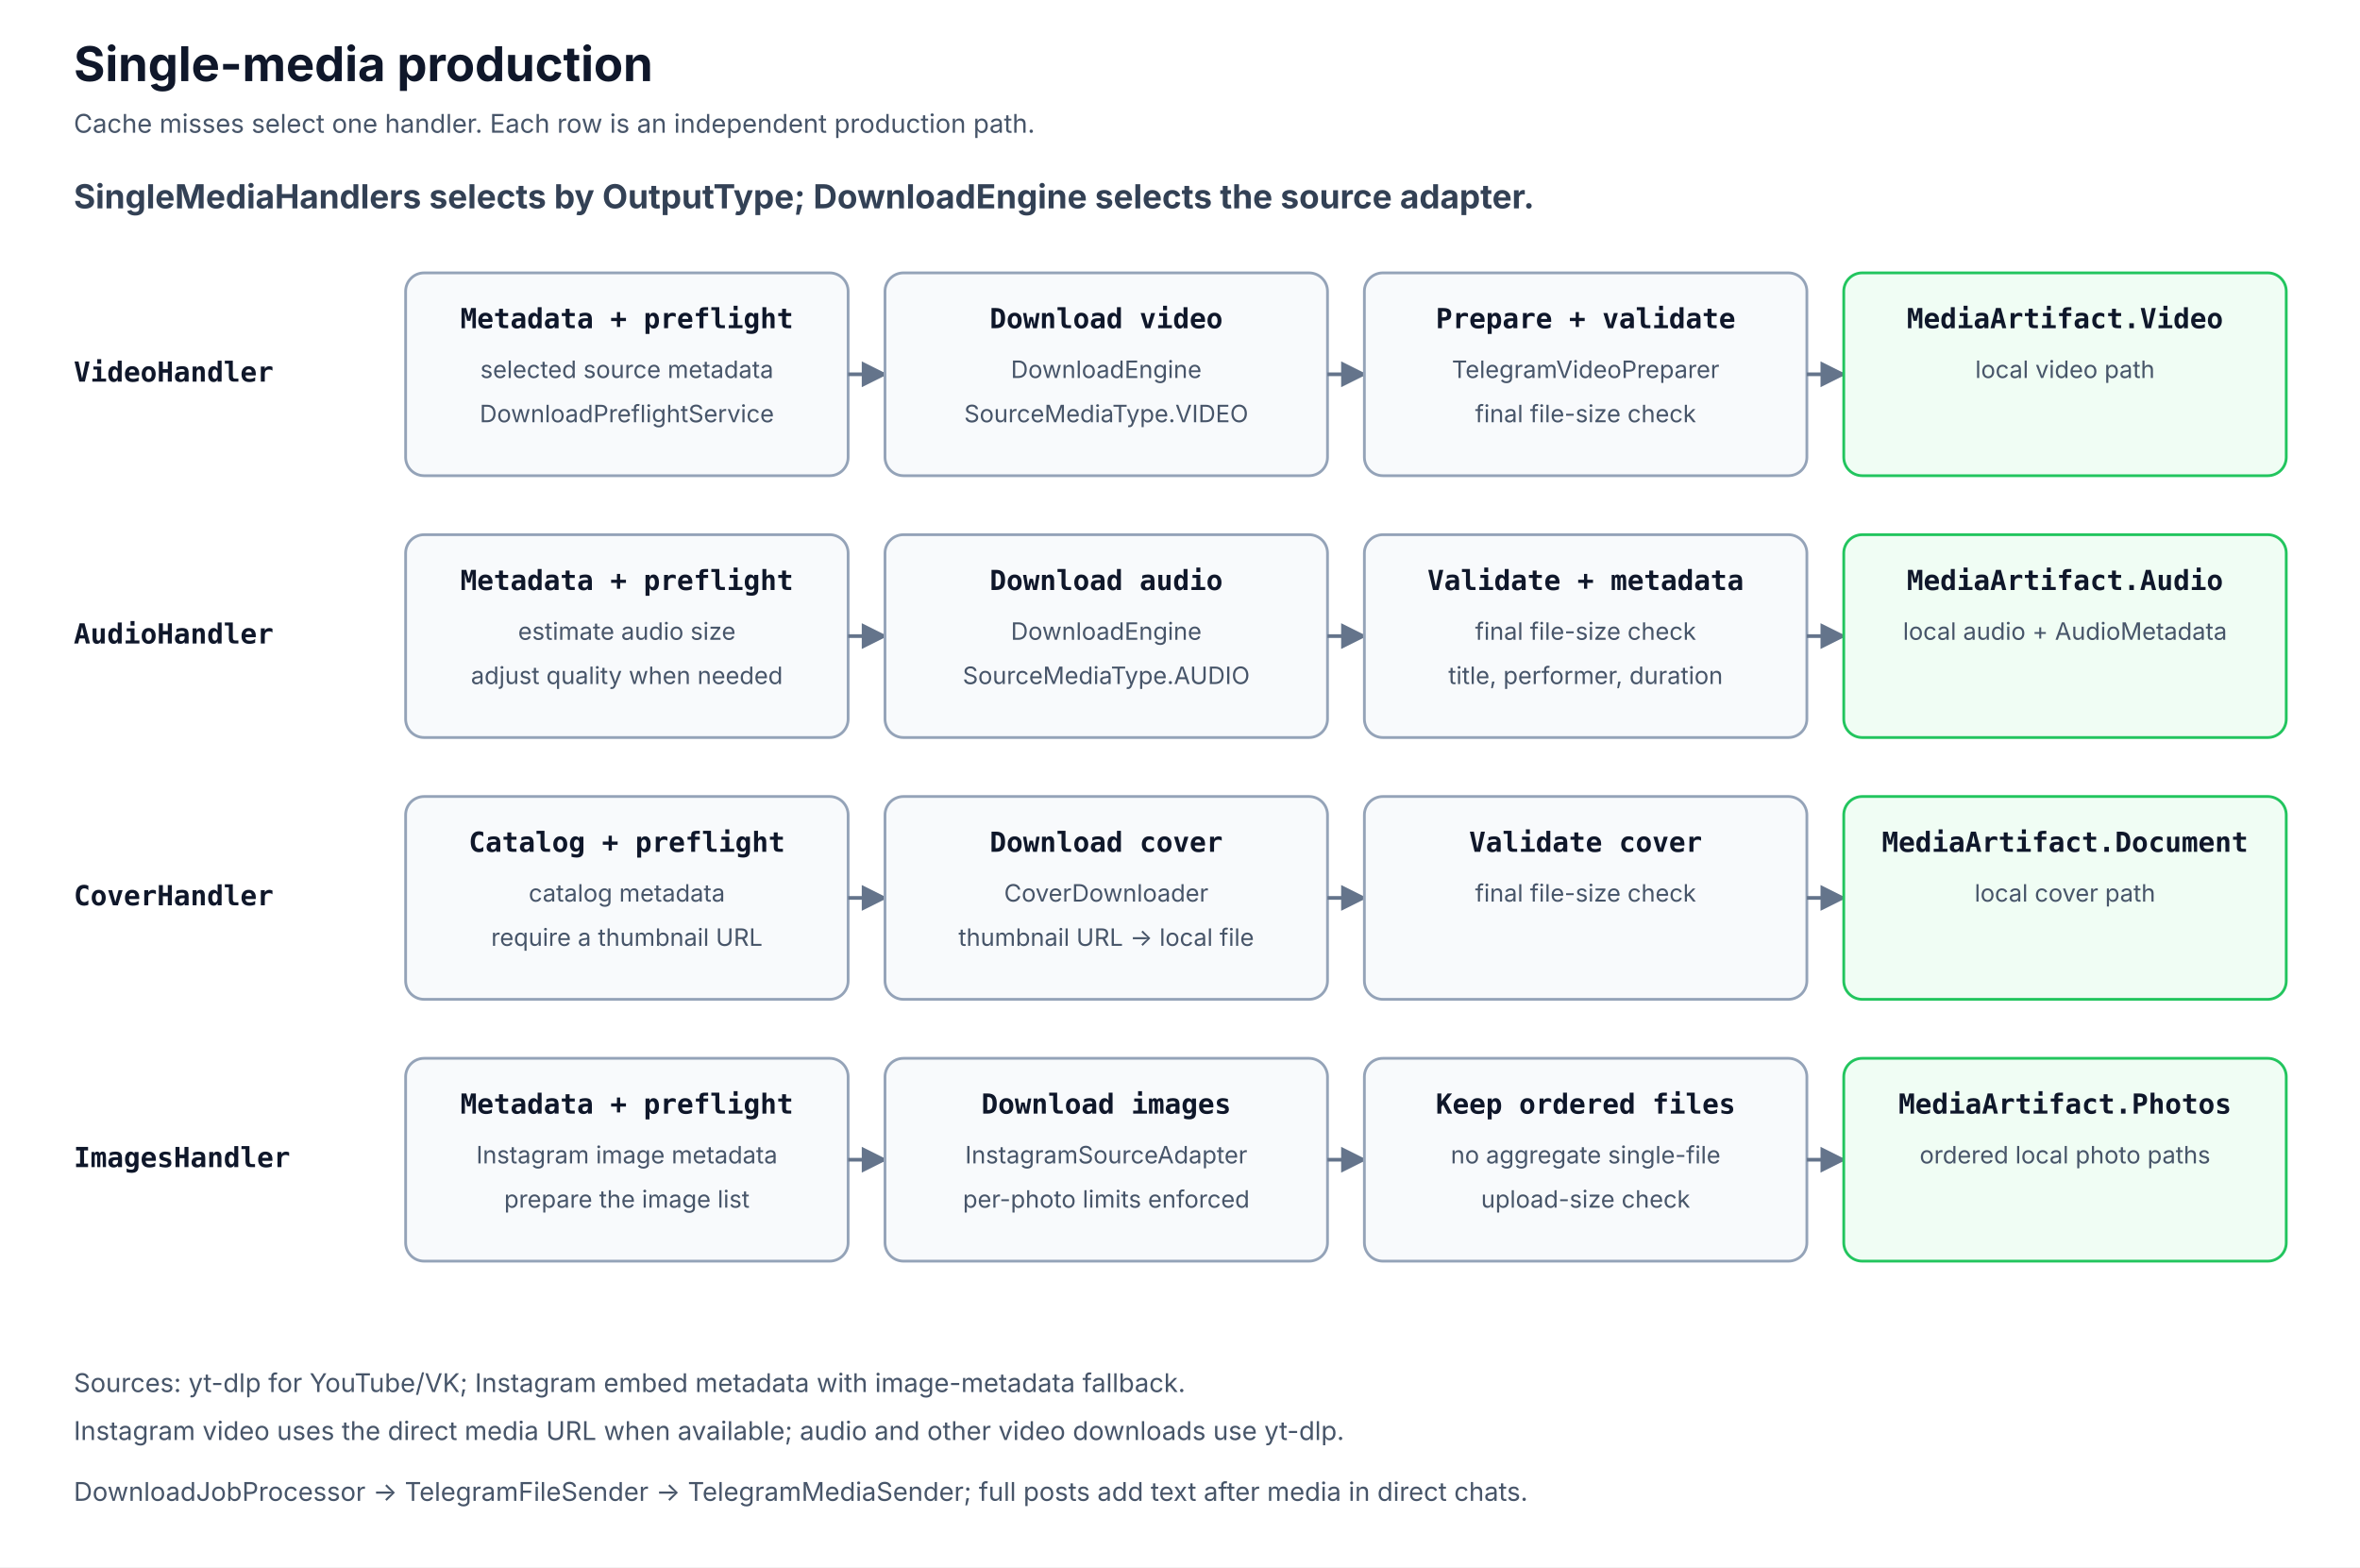
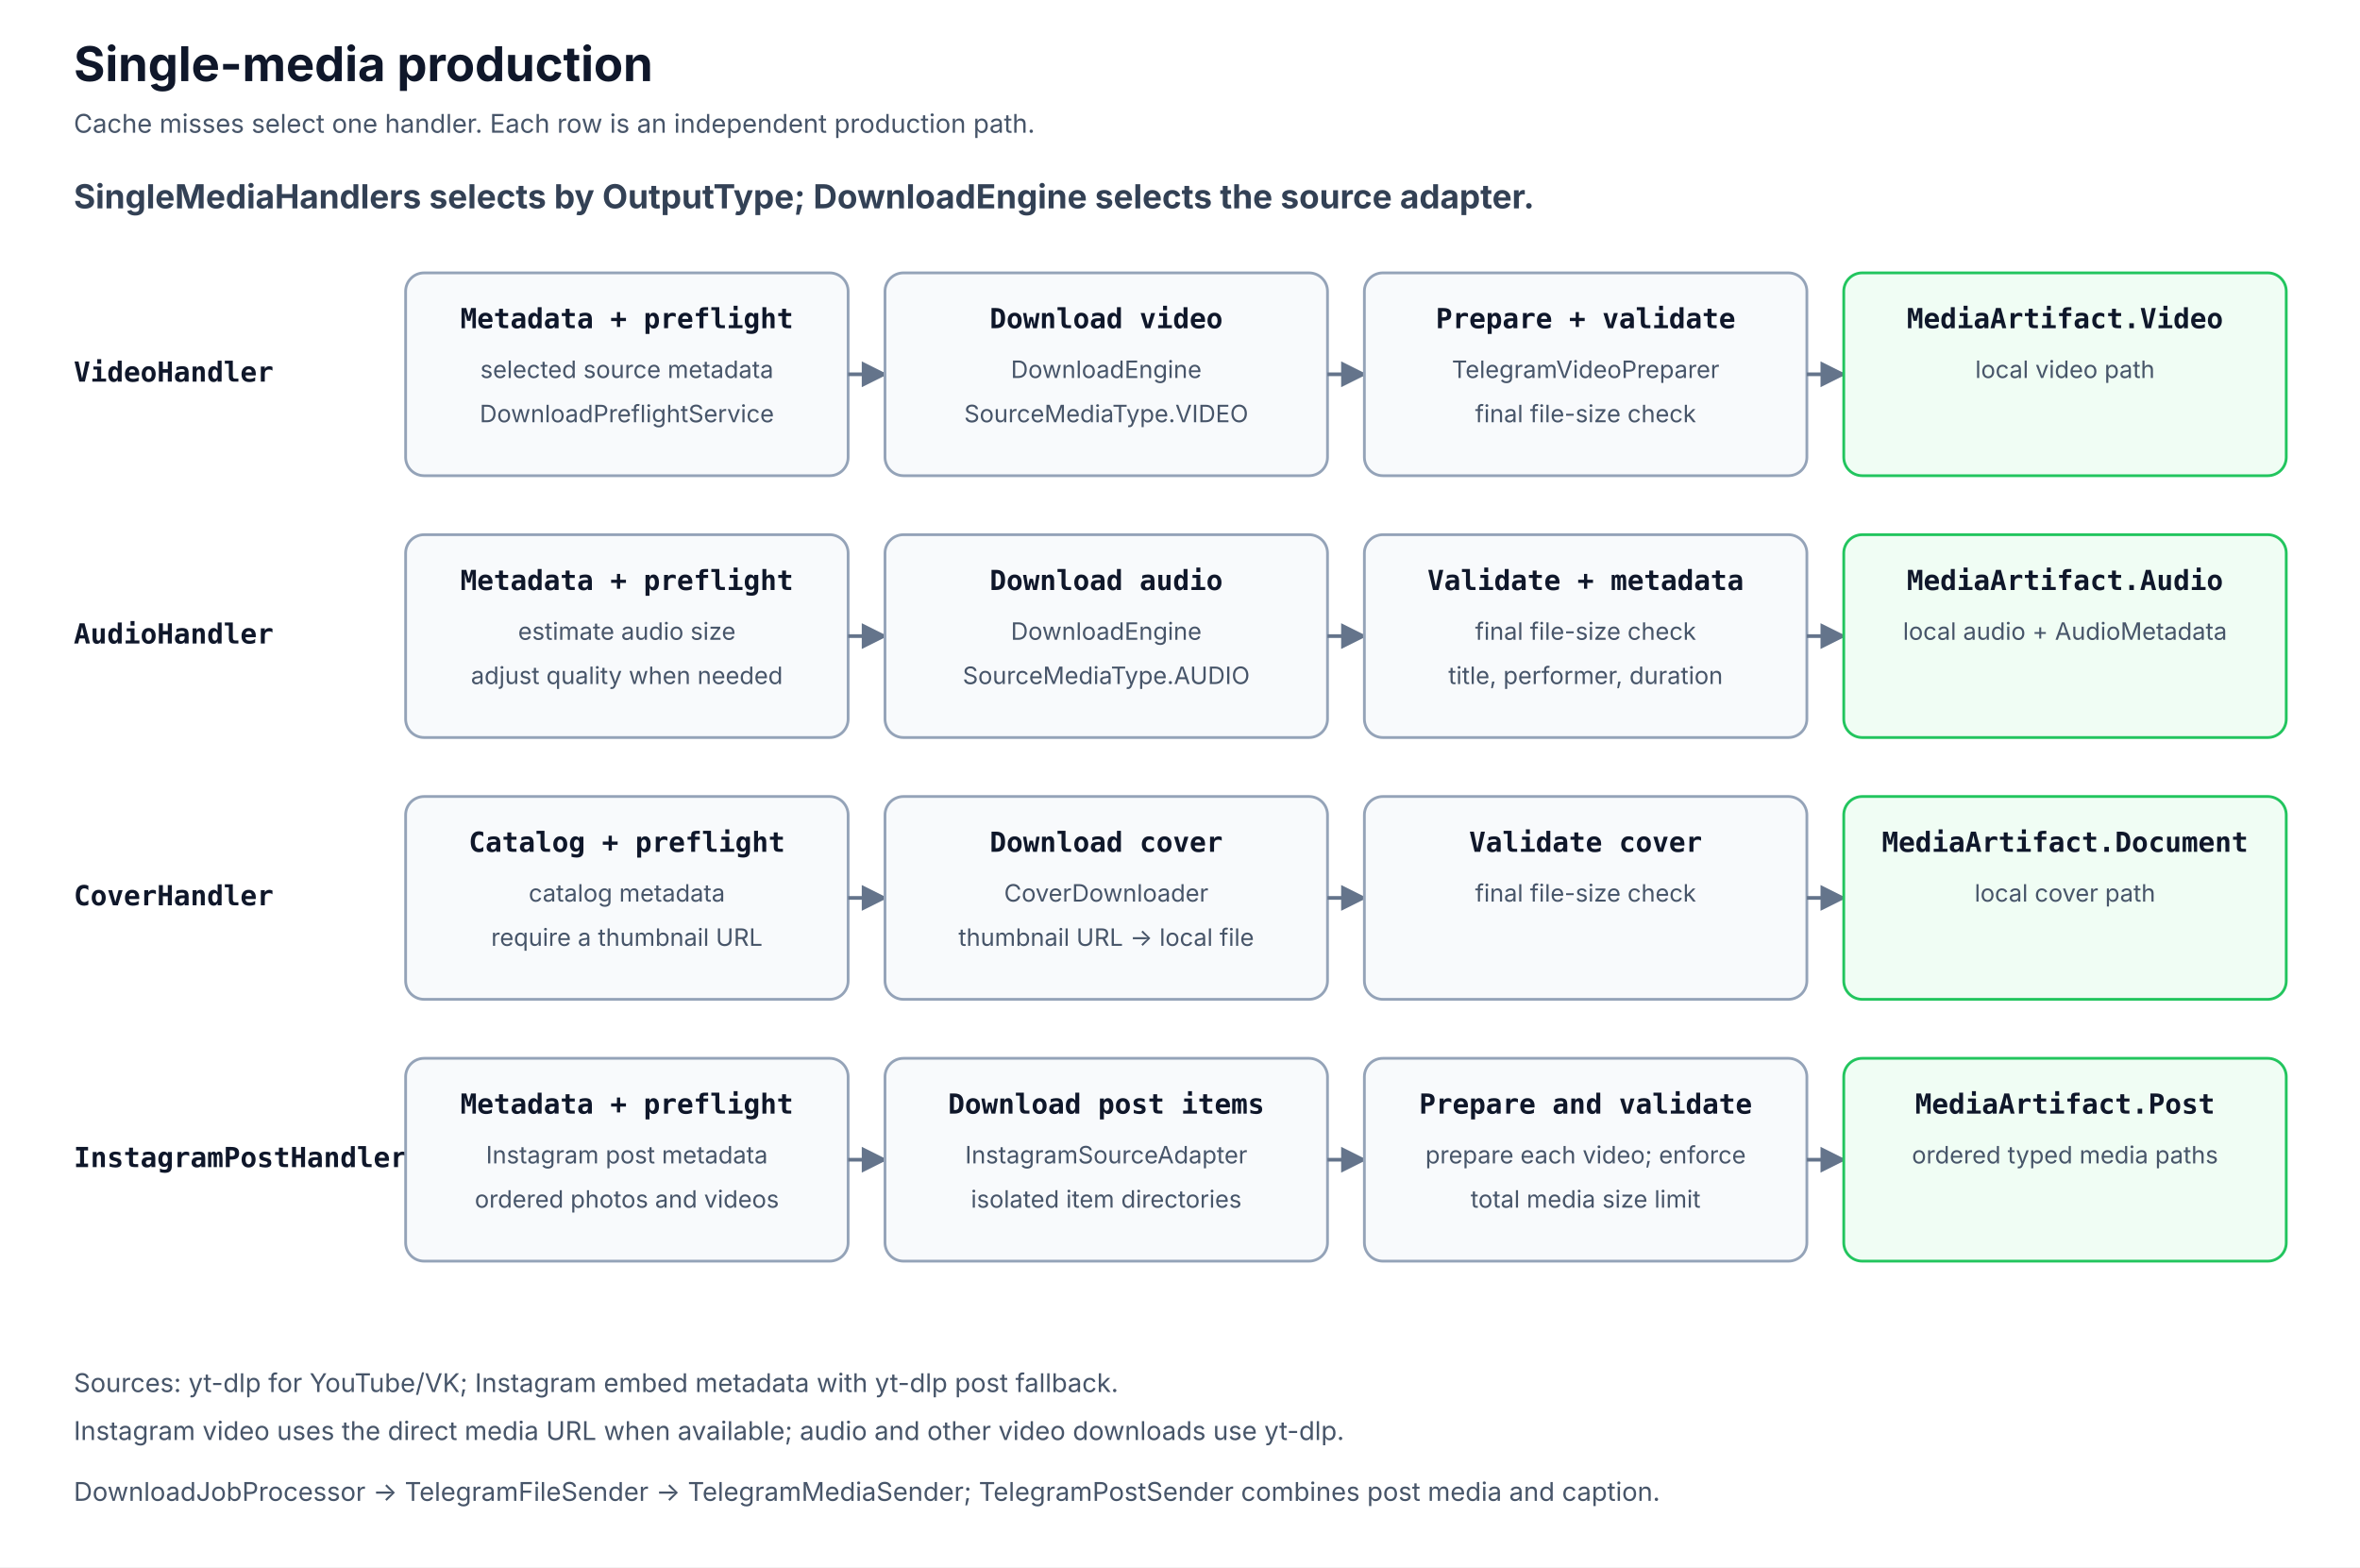
<svg xmlns="http://www.w3.org/2000/svg" width="1280" height="850" viewBox="0 0 1280 850" role="img" aria-labelledby="title description">
  <defs>
    <marker id="arrow" viewBox="0 0 10 10" refX="9" refY="5" markerWidth="7" markerHeight="7" orient="auto-start-reverse">
      <path d="M 0 0 L 10 5 L 0 10 z" fill="#64748b" />
    </marker>
    <style>
      .title { font: 700 26px -apple-system, BlinkMacSystemFont, "Segoe UI", sans-serif; fill: #0f172a; }
      .stage { font: 700 18px -apple-system, BlinkMacSystemFont, "Segoe UI", sans-serif; fill: #334155; }
      .name { font: 600 15px ui-monospace, SFMono-Regular, Menlo, Consolas, monospace; fill: #0f172a; }
      .note { font: 14px -apple-system, BlinkMacSystemFont, "Segoe UI", sans-serif; fill: #475569; }
      .small { font: 13px -apple-system, BlinkMacSystemFont, "Segoe UI", sans-serif; fill: #475569; }
      .box { fill: #f8fafc; stroke: #94a3b8; stroke-width: 1.5; rx: 10; }
      .store { fill: #eff6ff; stroke: #3b82f6; stroke-width: 1.5; rx: 10; }
      .external { fill: #f0fdf4; stroke: #22c55e; stroke-width: 1.5; rx: 10; }
      .panel { fill: #ffffff; stroke: #cbd5e1; stroke-width: 1.5; rx: 14; }
      .arrow { fill: none; stroke: #64748b; stroke-width: 2; marker-end: url(#arrow); }
      .divider { stroke: #cbd5e1; stroke-width: 1.5; }
    </style>
  </defs>
  <rect width="1280" height="850" fill="#ffffff" />
  <text x="40" y="44" class="title">Single-media production</text>
  <text x="40" y="72" class="note">Cache misses select one handler. Each row is an independent production path.</text>
  <text x="40" y="113" class="stage">SingleMediaHandlers selects by OutputType; DownloadEngine selects the source adapter.</text>
  <text x="40" y="207" class="name">VideoHandler</text>
  <rect x="220" y="148" width="240" height="110" class="box" />
  <text x="340.0" y="178" class="name" text-anchor="middle">Metadata + preflight</text>
  <text x="340.0" y="205" class="small" text-anchor="middle">selected source metadata</text>
  <text x="340.0" y="229" class="small" text-anchor="middle">DownloadPreflightService</text>
  <path d="M 460 203 H 480" class="arrow" />
  <rect x="480" y="148" width="240" height="110" class="box" />
  <text x="600.0" y="178" class="name" text-anchor="middle">Download video</text>
  <text x="600.0" y="205" class="small" text-anchor="middle">DownloadEngine</text>
  <text x="600.0" y="229" class="small" text-anchor="middle">SourceMediaType.VIDEO</text>
  <path d="M 720 203 H 740" class="arrow" />
  <rect x="740" y="148" width="240" height="110" class="box" />
  <text x="860.0" y="178" class="name" text-anchor="middle">Prepare + validate</text>
  <text x="860.0" y="205" class="small" text-anchor="middle">TelegramVideoPreparer</text>
  <text x="860.0" y="229" class="small" text-anchor="middle">final file-size check</text>
  <path d="M 980 203 H 1000" class="arrow" />
  <rect x="1000" y="148" width="240" height="110" class="external" />
  <text x="1120.0" y="178" class="name" text-anchor="middle">MediaArtifact.Video</text>
  <text x="1120.0" y="205" class="small" text-anchor="middle">local video path</text>
  <text x="40" y="349" class="name">AudioHandler</text>
  <rect x="220" y="290" width="240" height="110" class="box" />
  <text x="340.0" y="320" class="name" text-anchor="middle">Metadata + preflight</text>
  <text x="340.0" y="347" class="small" text-anchor="middle">estimate audio size</text>
  <text x="340.0" y="371" class="small" text-anchor="middle">adjust quality when needed</text>
  <path d="M 460 345 H 480" class="arrow" />
  <rect x="480" y="290" width="240" height="110" class="box" />
  <text x="600.0" y="320" class="name" text-anchor="middle">Download audio</text>
  <text x="600.0" y="347" class="small" text-anchor="middle">DownloadEngine</text>
  <text x="600.0" y="371" class="small" text-anchor="middle">SourceMediaType.AUDIO</text>
  <path d="M 720 345 H 740" class="arrow" />
  <rect x="740" y="290" width="240" height="110" class="box" />
  <text x="860.0" y="320" class="name" text-anchor="middle">Validate + metadata</text>
  <text x="860.0" y="347" class="small" text-anchor="middle">final file-size check</text>
  <text x="860.0" y="371" class="small" text-anchor="middle">title, performer, duration</text>
  <path d="M 980 345 H 1000" class="arrow" />
  <rect x="1000" y="290" width="240" height="110" class="external" />
  <text x="1120.0" y="320" class="name" text-anchor="middle">MediaArtifact.Audio</text>
  <text x="1120.0" y="347" class="small" text-anchor="middle">local audio + AudioMetadata</text>
  <text x="40" y="491" class="name">CoverHandler</text>
  <rect x="220" y="432" width="240" height="110" class="box" />
  <text x="340.0" y="462" class="name" text-anchor="middle">Catalog + preflight</text>
  <text x="340.0" y="489" class="small" text-anchor="middle">catalog metadata</text>
  <text x="340.0" y="513" class="small" text-anchor="middle">require a thumbnail URL</text>
  <path d="M 460 487 H 480" class="arrow" />
  <rect x="480" y="432" width="240" height="110" class="box" />
  <text x="600.0" y="462" class="name" text-anchor="middle">Download cover</text>
  <text x="600.0" y="489" class="small" text-anchor="middle">CoverDownloader</text>
  <text x="600.0" y="513" class="small" text-anchor="middle">thumbnail URL → local file</text>
  <path d="M 720 487 H 740" class="arrow" />
  <rect x="740" y="432" width="240" height="110" class="box" />
  <text x="860.0" y="462" class="name" text-anchor="middle">Validate cover</text>
  <text x="860.0" y="489" class="small" text-anchor="middle">final file-size check</text>
  <path d="M 980 487 H 1000" class="arrow" />
  <rect x="1000" y="432" width="240" height="110" class="external" />
  <text x="1120.0" y="462" class="name" text-anchor="middle">MediaArtifact.Document</text>
  <text x="1120.0" y="489" class="small" text-anchor="middle">local cover path</text>
-   <text x="40" y="633" class="name">ImagesHandler</text>
+   <text x="40" y="633" class="name">InstagramPostHandler</text>
  <rect x="220" y="574" width="240" height="110" class="box" />
  <text x="340.0" y="604" class="name" text-anchor="middle">Metadata + preflight</text>
-   <text x="340.0" y="631" class="small" text-anchor="middle">Instagram image metadata</text>
-   <text x="340.0" y="655" class="small" text-anchor="middle">prepare the image list</text>
+   <text x="340.0" y="631" class="small" text-anchor="middle">Instagram post metadata</text>
+   <text x="340.0" y="655" class="small" text-anchor="middle">ordered photos and videos</text>
  <path d="M 460 629 H 480" class="arrow" />
  <rect x="480" y="574" width="240" height="110" class="box" />
-   <text x="600.0" y="604" class="name" text-anchor="middle">Download images</text>
+   <text x="600.0" y="604" class="name" text-anchor="middle">Download post items</text>
  <text x="600.0" y="631" class="small" text-anchor="middle">InstagramSourceAdapter</text>
-   <text x="600.0" y="655" class="small" text-anchor="middle">per-photo limits enforced</text>
+   <text x="600.0" y="655" class="small" text-anchor="middle">isolated item directories</text>
  <path d="M 720 629 H 740" class="arrow" />
  <rect x="740" y="574" width="240" height="110" class="box" />
-   <text x="860.0" y="604" class="name" text-anchor="middle">Keep ordered files</text>
-   <text x="860.0" y="631" class="small" text-anchor="middle">no aggregate single-file</text>
-   <text x="860.0" y="655" class="small" text-anchor="middle">upload-size check</text>
+   <text x="860.0" y="604" class="name" text-anchor="middle">Prepare and validate</text>
+   <text x="860.0" y="631" class="small" text-anchor="middle">prepare each video; enforce</text>
+   <text x="860.0" y="655" class="small" text-anchor="middle">total media size limit</text>
  <path d="M 980 629 H 1000" class="arrow" />
  <rect x="1000" y="574" width="240" height="110" class="external" />
-   <text x="1120.0" y="604" class="name" text-anchor="middle">MediaArtifact.Photos</text>
-   <text x="1120.0" y="631" class="small" text-anchor="middle">ordered local photo paths</text>
-   <text x="40" y="755" class="note">Sources: yt-dlp for YouTube/VK; Instagram embed metadata with image-metadata fallback.</text>
+   <text x="1120.0" y="604" class="name" text-anchor="middle">MediaArtifact.Post</text>
+   <text x="1120.0" y="631" class="small" text-anchor="middle">ordered typed media paths</text>
+   <text x="40" y="755" class="note">Sources: yt-dlp for YouTube/VK; Instagram embed metadata with yt-dlp post fallback.</text>
  <text x="40" y="781" class="note">Instagram video uses the direct media URL when available; audio and other video downloads use yt-dlp.</text>
-   <text x="40" y="814" class="note">DownloadJobProcessor → TelegramFileSender → TelegramMediaSender; full posts add text after media in direct chats.</text>
+   <text x="40" y="814" class="note">DownloadJobProcessor → TelegramFileSender → TelegramMediaSender; TelegramPostSender combines post media and caption.</text>
</svg>
